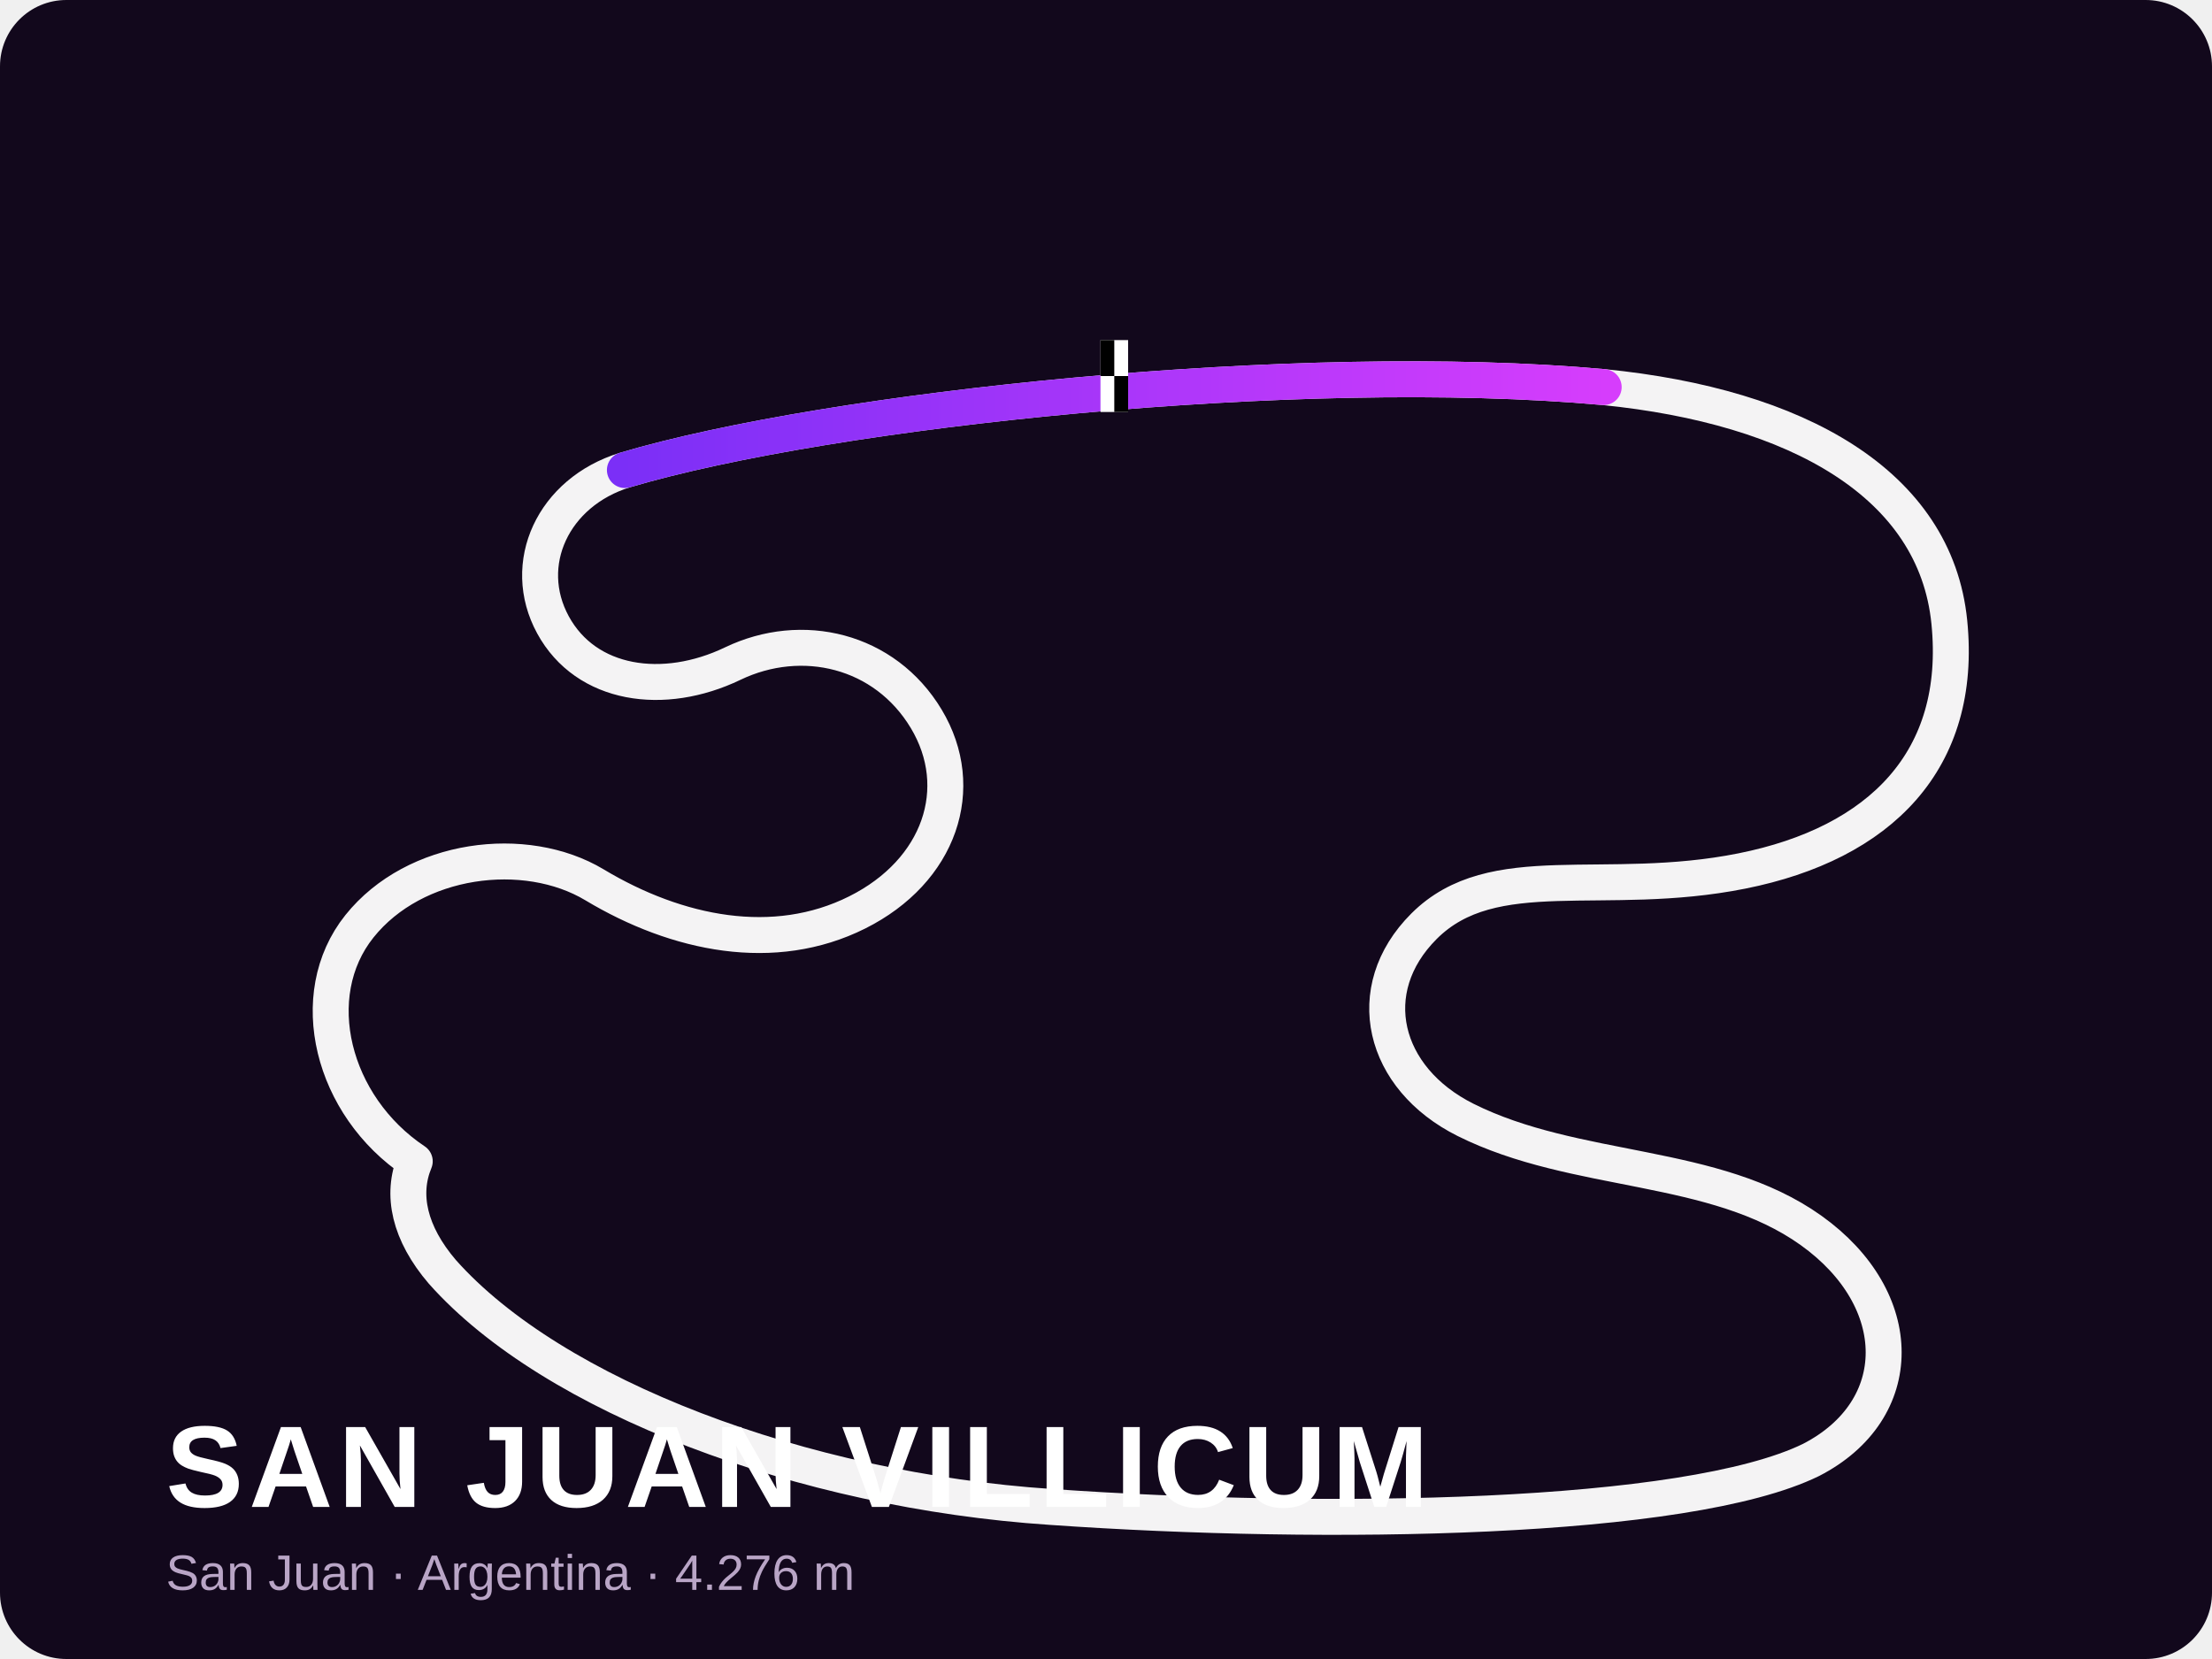
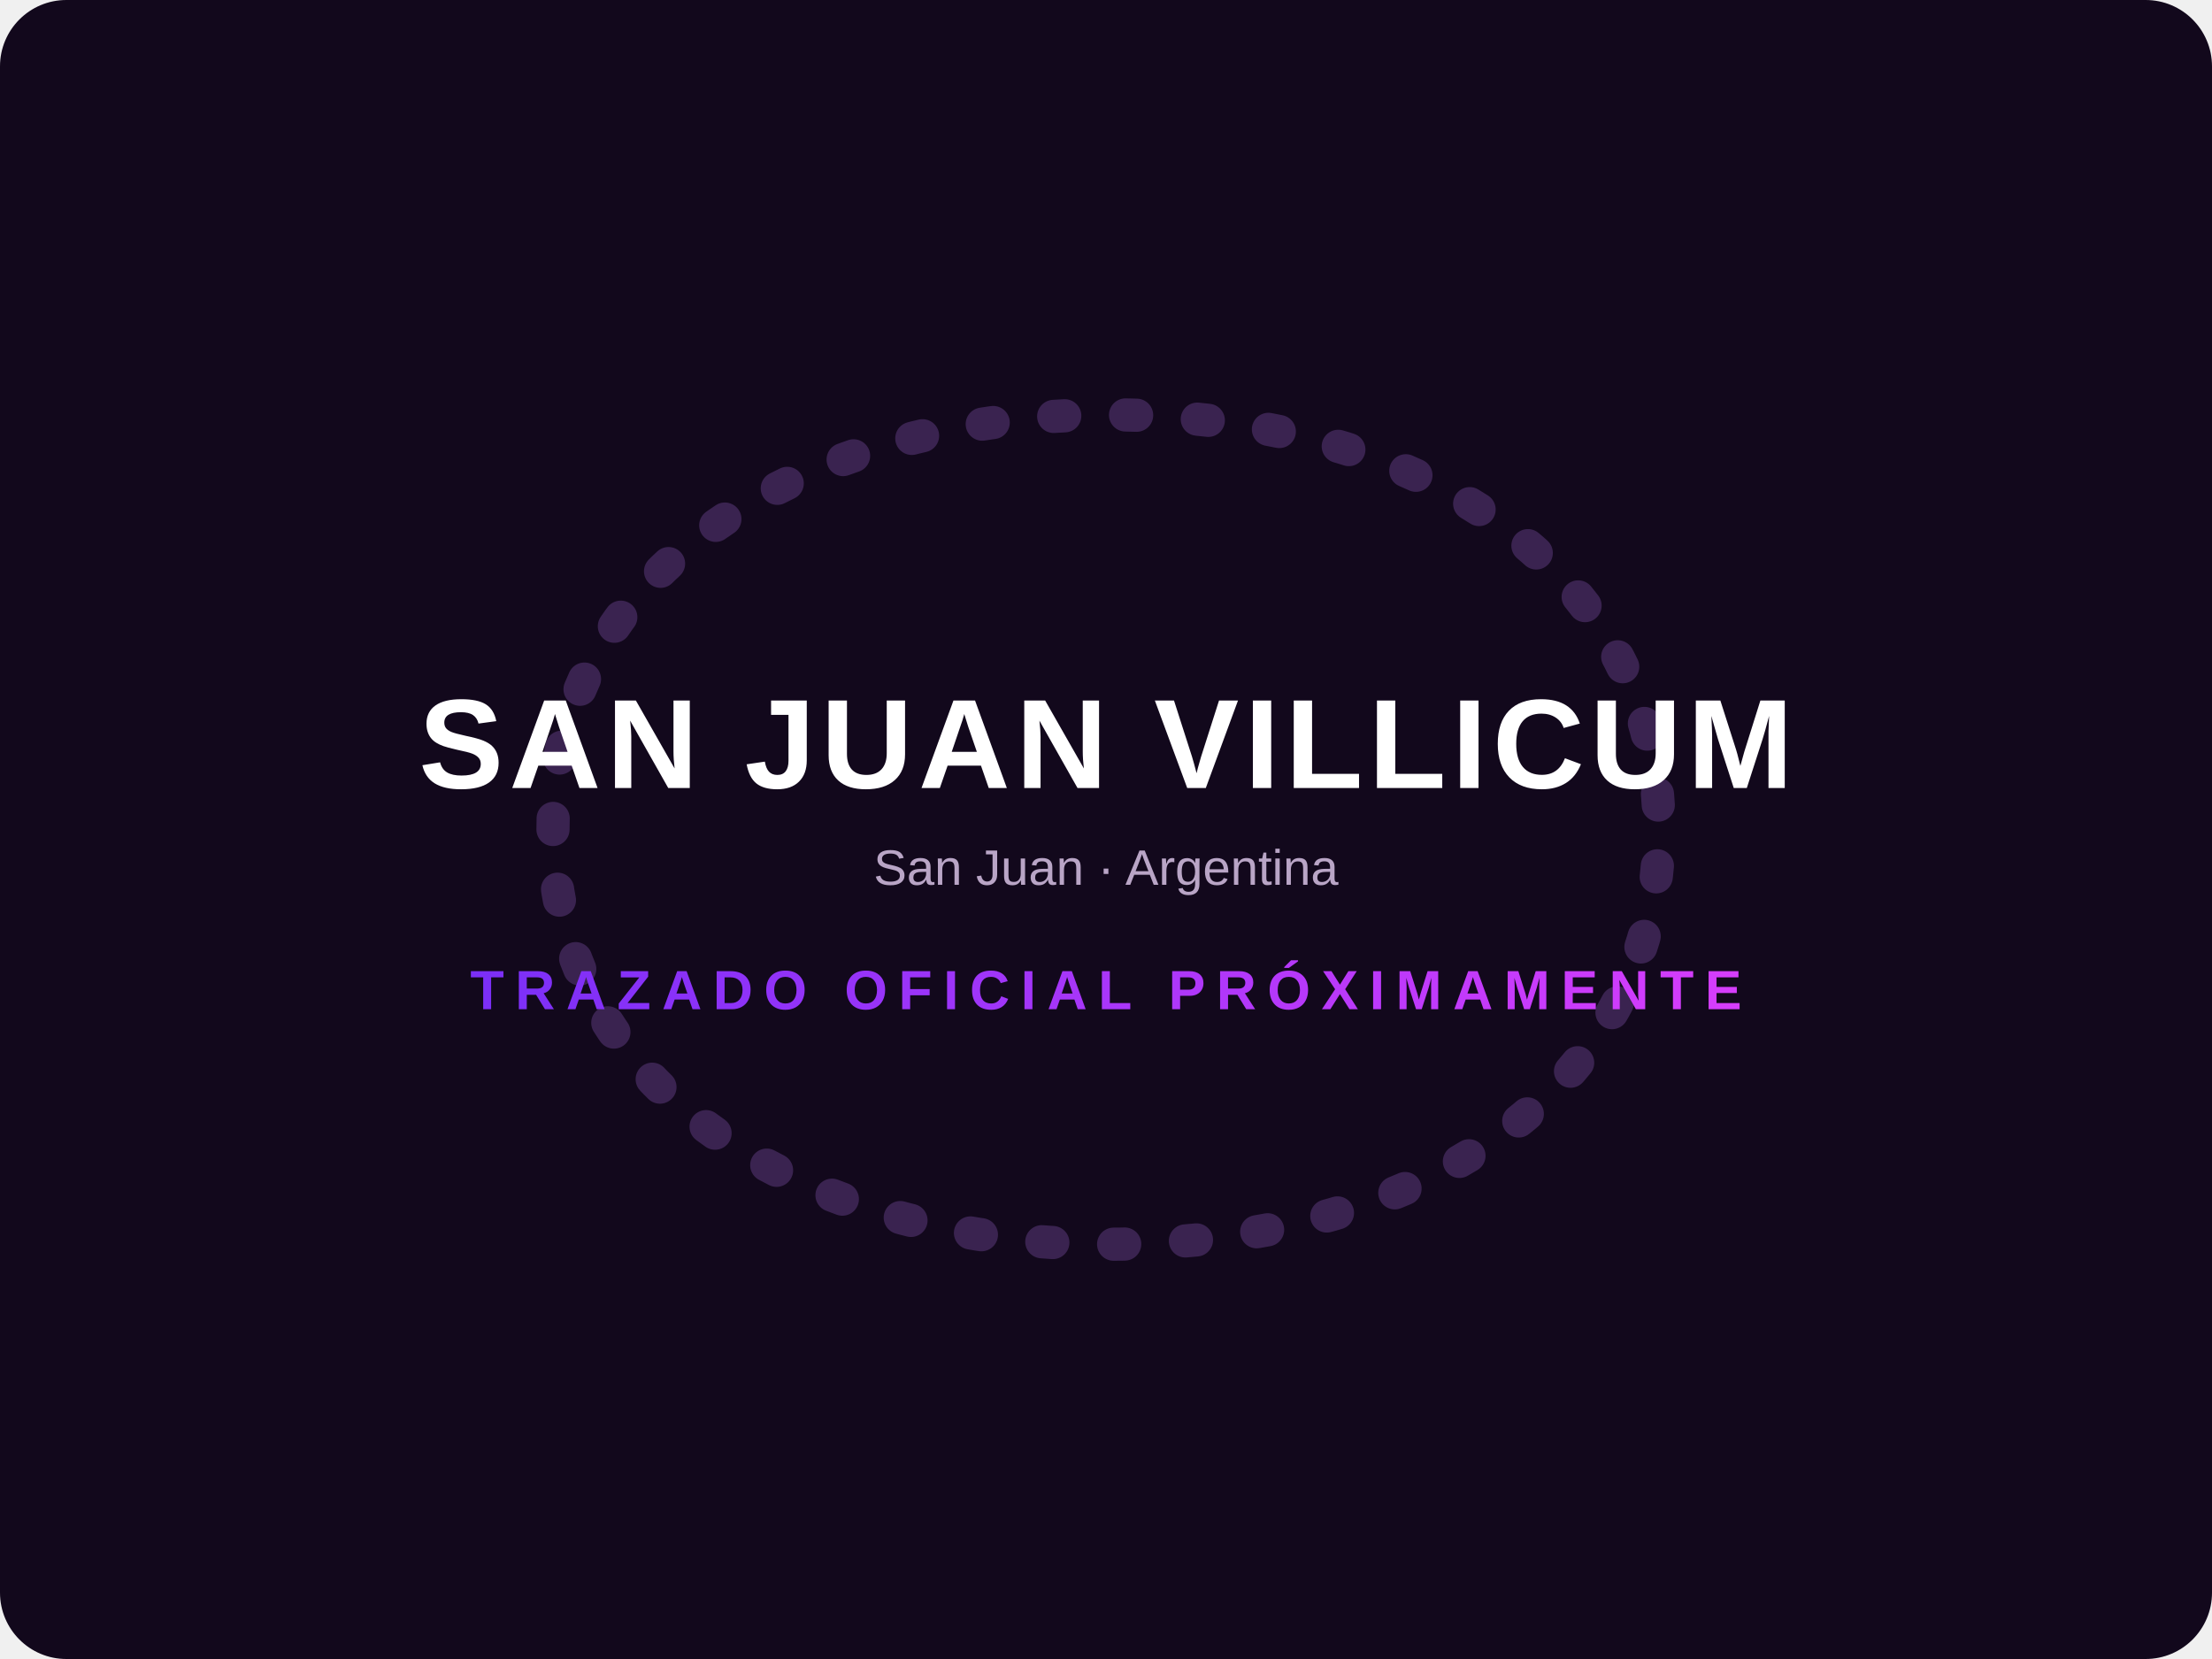
<svg xmlns="http://www.w3.org/2000/svg" viewBox="0 0 800 600">
  <defs>
    <linearGradient id="g" x1="0" y1="0" x2="1" y2="0">
      <stop offset="0" stop-color="#7b2ff7" />
      <stop offset="1" stop-color="#d63dfc" />
    </linearGradient>
  </defs>
  <rect width="800" height="600" rx="24" fill="#12081c" />
-   <path d="M 150 420            C 120 400 110 360 130 335            C 150 310 190 305 215 320            C 245 338 280 345 310 330            C 340 315 350 285 335 260            C 320 235 290 228 265 240            C 240 252 212 248 200 226            C 188 204 200 178 226 170            C 300 148 470 130 580 140            C 650 147 700 175 705 225            C 710 275 680 305 630 315            C 580 325 540 310 515 335            C 492 358 500 390 530 405            C 570 425 620 420 655 445            C 690 470 690 510 655 528            C 610 550 480 552 380 545            C 290 539 200 505 160 460            C 148 446 145 432 150 420 Z" fill="none" stroke="#ffffff" stroke-width="13" stroke-linecap="round" stroke-linejoin="round" opacity=".95" />
-   <path d="M 226 170 C 300 148 470 130 580 140" fill="none" stroke="url(#g)" stroke-width="13" stroke-linecap="round" />
-   <rect x="398" y="123" width="10" height="26" fill="#ffffff" />
-   <rect x="398" y="123" width="5" height="13" fill="#000000" />
-   <rect x="403" y="136" width="5" height="13" fill="#000000" />
-   <text x="60" y="545" font-family="Barlow Condensed, Arial Narrow, Arial, sans-serif" font-weight="700" font-size="42" fill="#ffffff" letter-spacing="2">SAN JUAN VILLICUM</text>
-   <text x="60" y="575" font-family="Barlow, Arial, sans-serif" font-size="18" fill="#b9a5c6">San Juan · Argentina · 4.276 m</text>
+   <path d="M 200 300 C 200 200 300 150 400 150 C 520 150 600 210 600 300 C 600 390 520 450 400 450 C 300 450 200 400 200 300 Z" fill="none" stroke="#3a2350" stroke-width="12" stroke-dasharray="4 22" stroke-linecap="round" />
+   <text x="400" y="285" text-anchor="middle" font-family="Barlow Condensed, Arial Narrow, Arial, sans-serif" font-weight="700" font-size="46" fill="#ffffff" letter-spacing="2">SAN JUAN VILLICUM</text>
+   <text x="400" y="320" text-anchor="middle" font-family="Barlow, Arial, sans-serif" font-size="18" fill="#b9a5c6">San Juan · Argentina</text>
+   <text x="400" y="365" text-anchor="middle" font-family="Barlow Condensed, Arial Narrow, Arial, sans-serif" font-weight="700" font-size="20" fill="url(#g)" letter-spacing="4">TRAZADO OFICIAL PRÓXIMAMENTE</text>
</svg>
